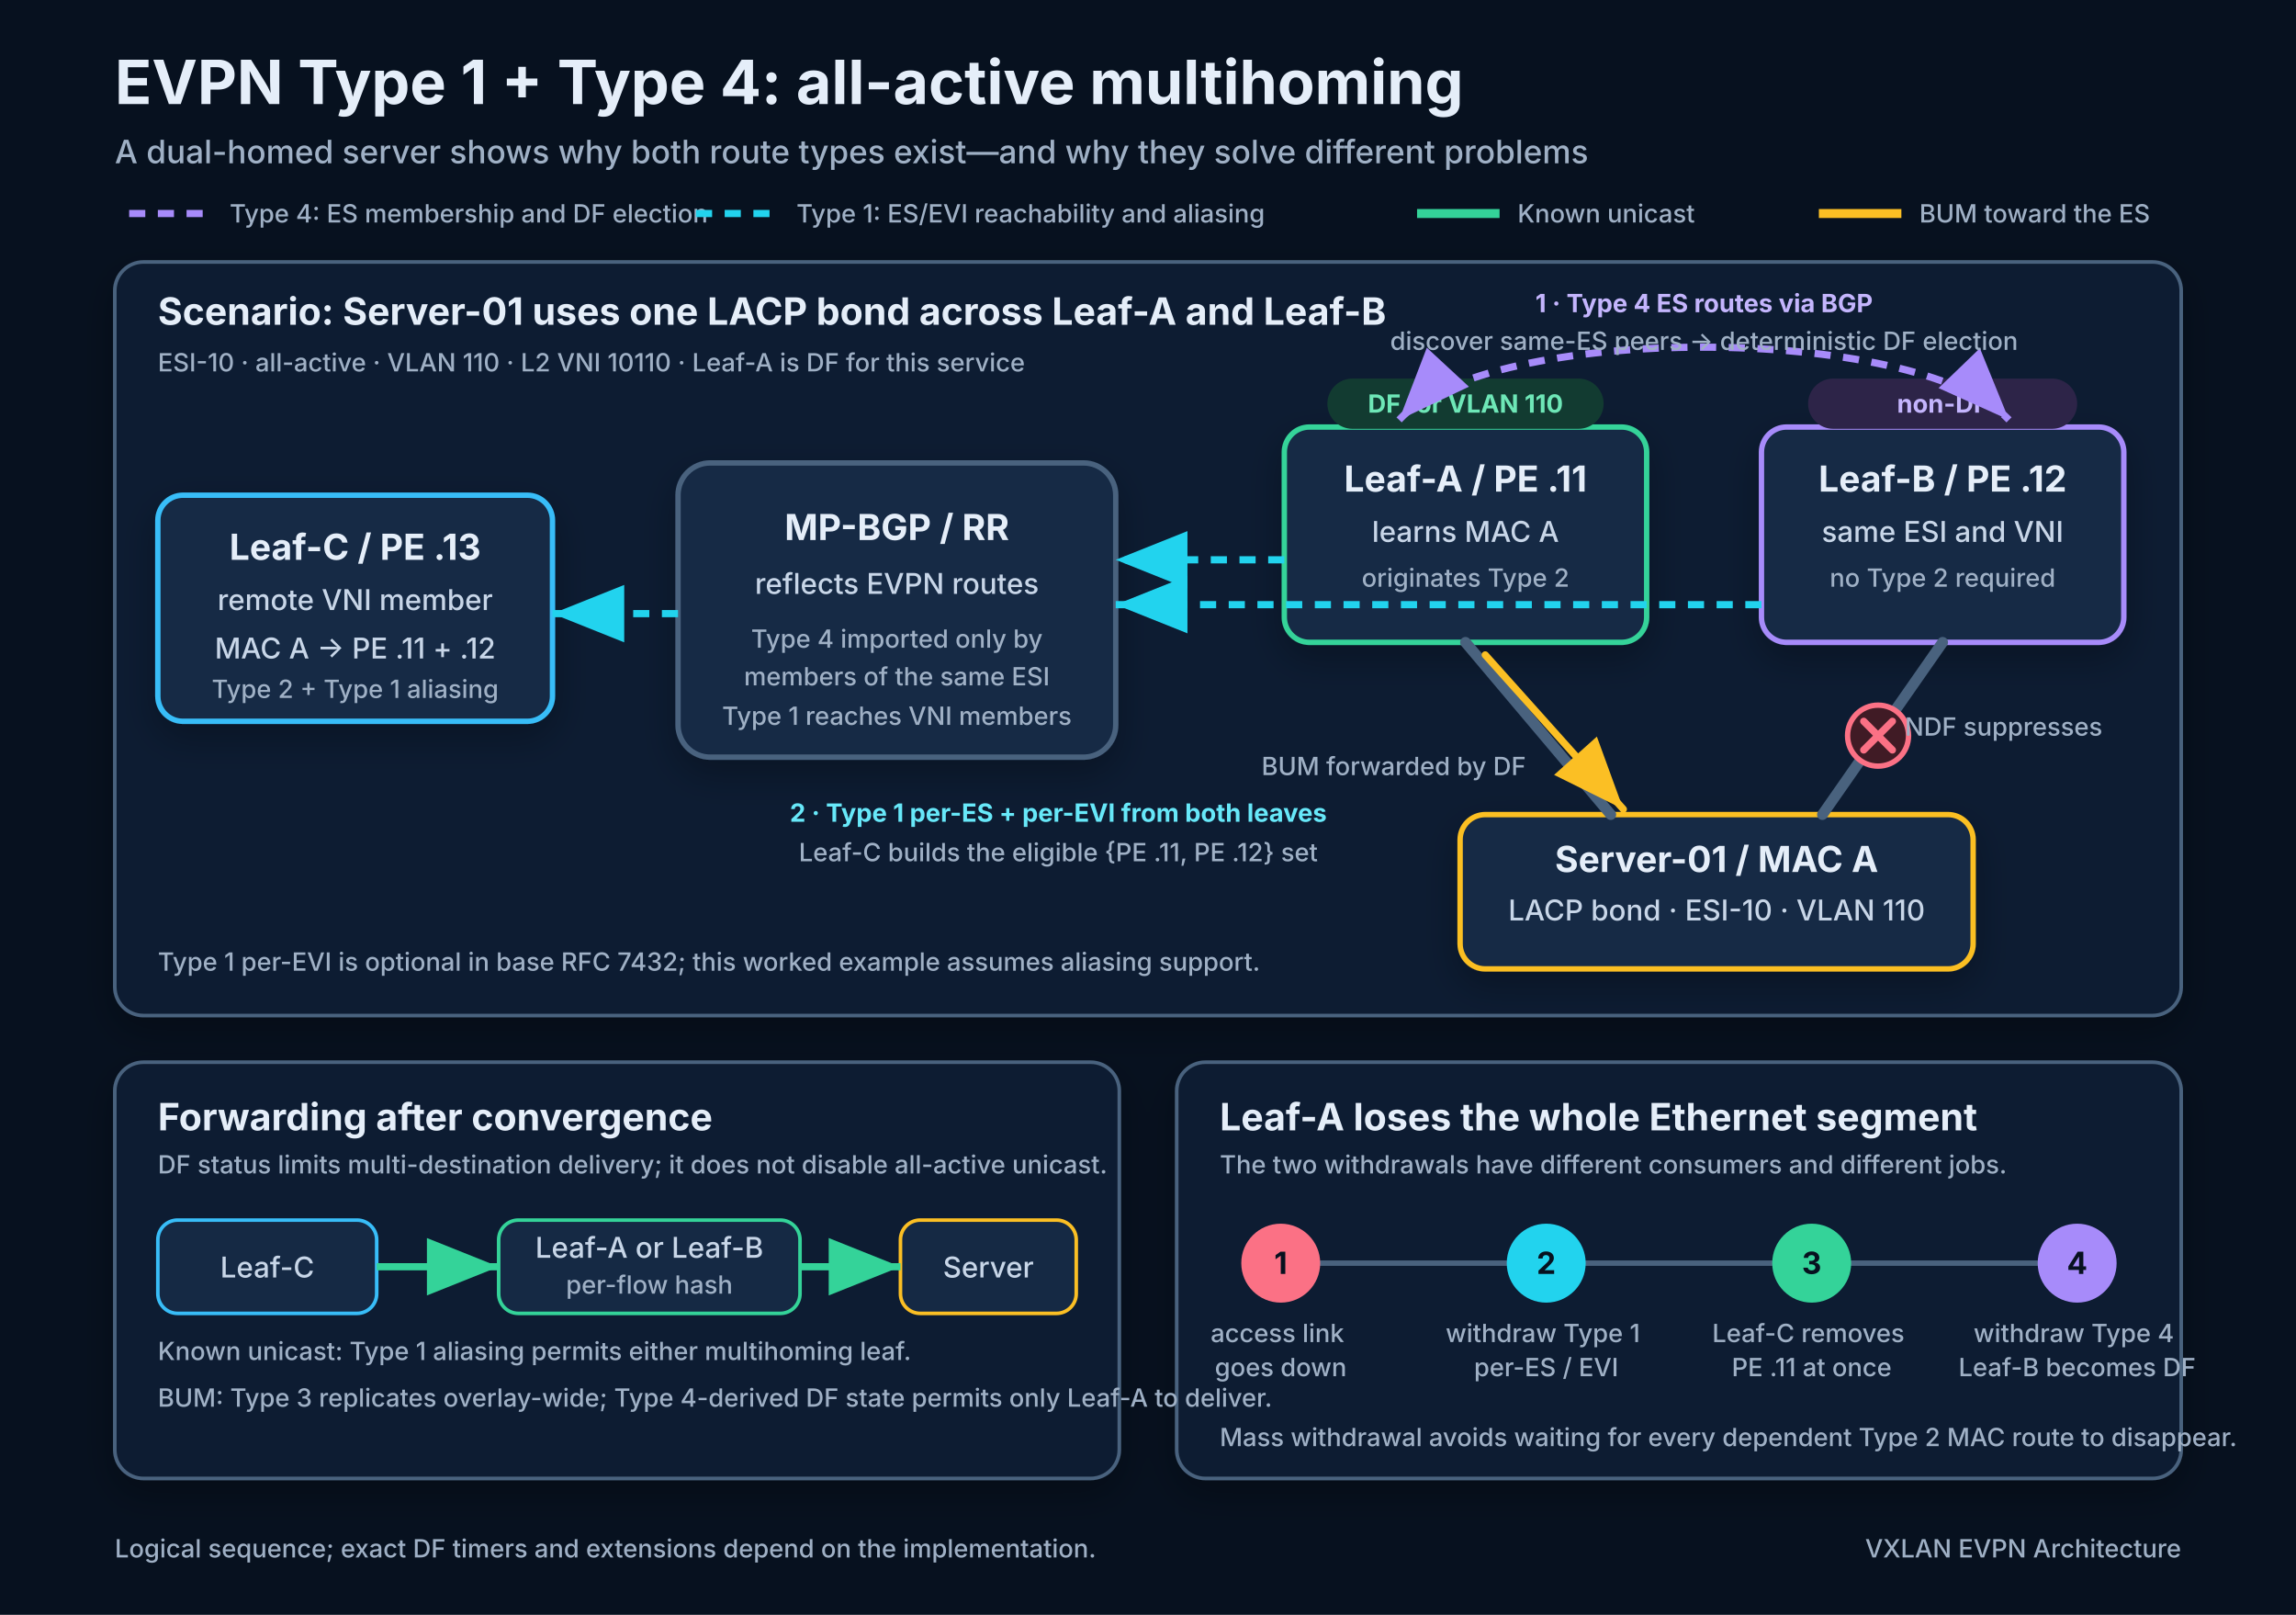
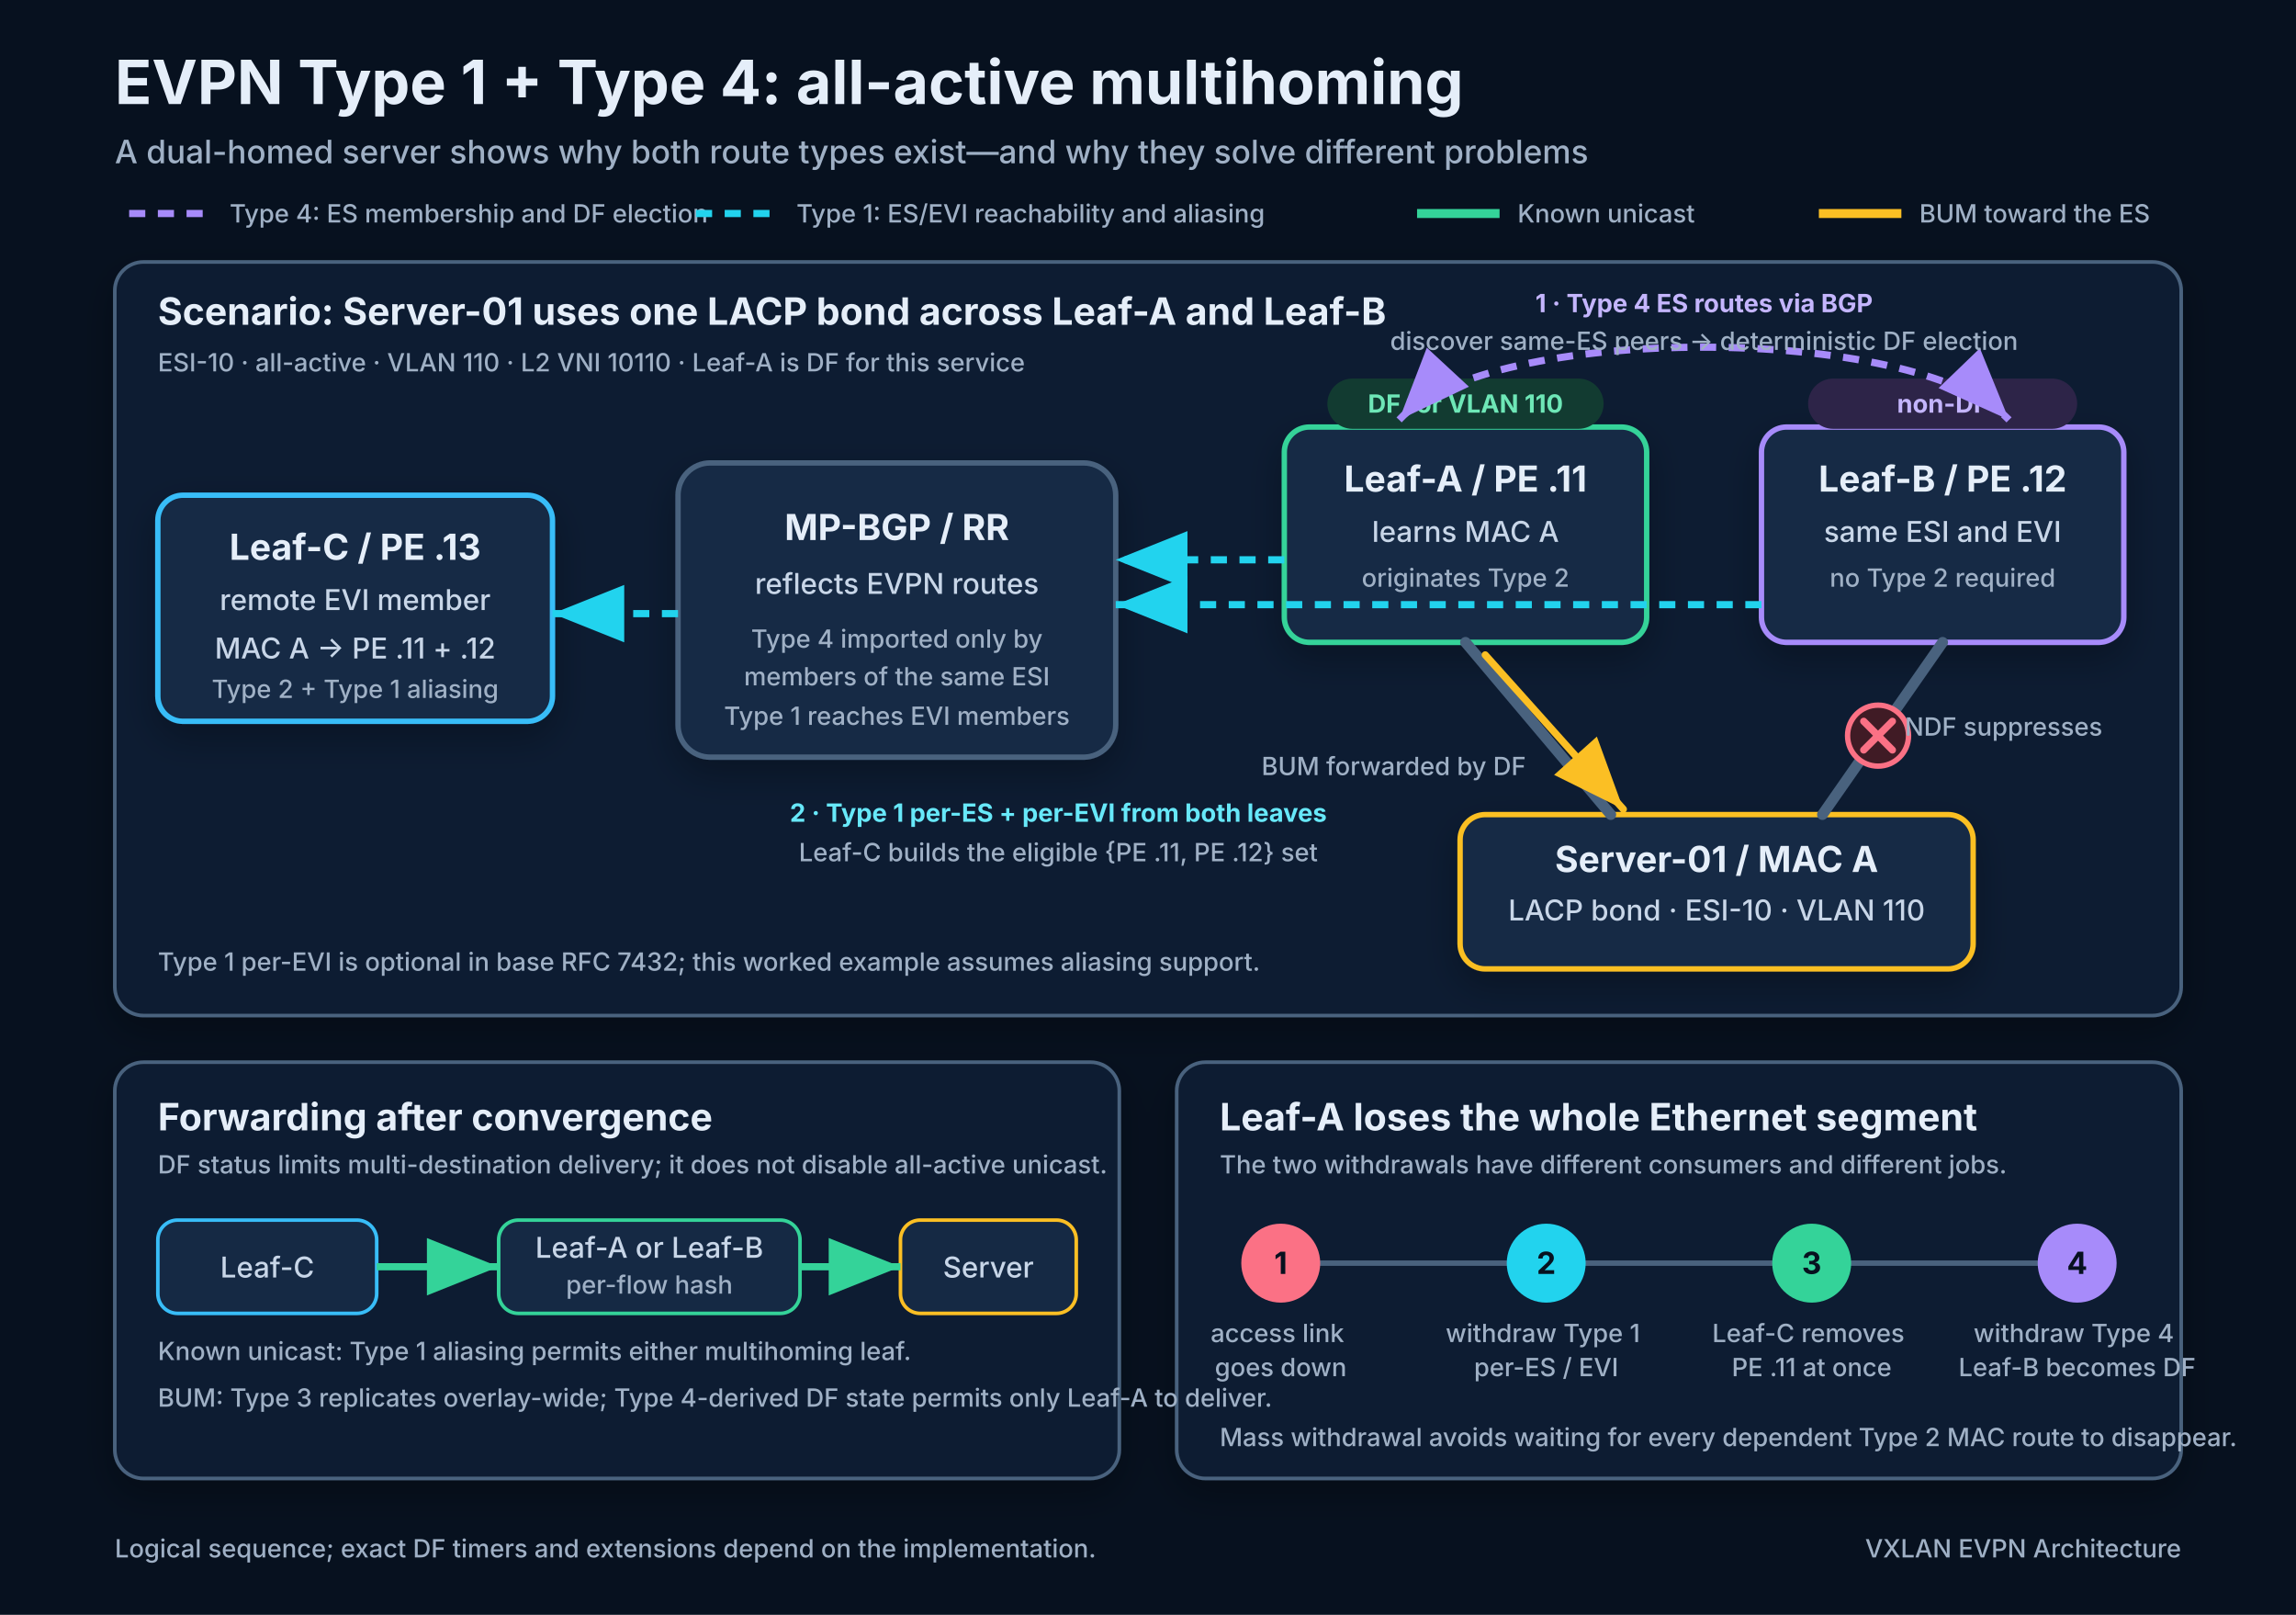
<svg xmlns="http://www.w3.org/2000/svg" width="1280" height="900" viewBox="0 0 1280 900" role="img" aria-labelledby="title desc">
  <defs>
    <filter id="shadow" x="-20%" y="-20%" width="140%" height="160%">
      <feDropShadow dx="0" dy="8" stdDeviation="10" flood-color="#000000" flood-opacity=".28" />
    </filter>
    <marker id="arrow-cyan" markerWidth="12" markerHeight="12" refX="10" refY="4" orient="auto">
      <path d="M0,0 L0,8 L10,4 z" fill="#22d3ee" />
    </marker>
    <marker id="arrow-purple" markerWidth="12" markerHeight="12" refX="10" refY="4" orient="auto-start-reverse">
      <path d="M0,0 L0,8 L10,4 z" fill="#a78bfa" />
    </marker>
    <marker id="arrow-green" markerWidth="12" markerHeight="12" refX="10" refY="4" orient="auto">
      <path d="M0,0 L0,8 L10,4 z" fill="#34d399" />
    </marker>
    <marker id="arrow-orange" markerWidth="12" markerHeight="12" refX="10" refY="4" orient="auto">
      <path d="M0,0 L0,8 L10,4 z" fill="#fbbf24" />
    </marker>
    <style>
      .title { font: 750 34px Inter, "Segoe UI", Arial, sans-serif; fill: #e5eef9; }
      .subtitle { font: 450 18px Inter, "Segoe UI", Arial, sans-serif; fill: #9fb0c5; }
      .section { font: 700 21px Inter, "Segoe UI", Arial, sans-serif; fill: #e5eef9; }
      .node-title { font: 700 20px Inter, "Segoe UI", Arial, sans-serif; fill: #e5eef9; }
      .body { font: 500 16px Inter, "Segoe UI", Arial, sans-serif; fill: #c8d6e8; }
      .small { font: 500 14px Inter, "Segoe UI", Arial, sans-serif; fill: #9fb0c5; }
      .badge { font: 700 14px Inter, "Segoe UI", Arial, sans-serif; }
      .step { font: 750 17px Inter, "Segoe UI", Arial, sans-serif; fill: #07111f; }
    </style>
  </defs>
  <rect width="1280" height="900" fill="#07111f" />
  <text class="title" x="64" y="58">EVPN Type 1 + Type 4: all-active multihoming</text>
  <text class="subtitle" x="64" y="91">A dual-homed server shows why both route types exist—and why they solve different problems</text>
  <g>
    <line x1="72" y1="119" x2="118" y2="119" stroke="#a78bfa" stroke-width="4" stroke-dasharray="9 7" />
    <text class="small" x="128" y="124">Type 4: ES membership and DF election</text>
    <line x1="388" y1="119" x2="434" y2="119" stroke="#22d3ee" stroke-width="4" stroke-dasharray="9 7" />
    <text class="small" x="444" y="124">Type 1: ES/EVI reachability and aliasing</text>
    <line x1="790" y1="119" x2="836" y2="119" stroke="#34d399" stroke-width="5" />
    <text class="small" x="846" y="124">Known unicast</text>
    <line x1="1014" y1="119" x2="1060" y2="119" stroke="#fbbf24" stroke-width="5" />
    <text class="small" x="1070" y="124">BUM toward the ES</text>
  </g>
  <g filter="url(#shadow)">
    <rect x="64" y="146" width="1152" height="420" rx="16" fill="#101e31" stroke="#49627e" stroke-width="2" />
  </g>
  <text class="section" x="88" y="181">Scenario: Server-01 uses one LACP bond across Leaf-A and Leaf-B</text>
  <text class="small" x="88" y="207">ESI-10 · all-active · VLAN 110 · L2 VNI 10110 · Leaf-A is DF for this service</text>
  <g filter="url(#shadow)">
    <rect x="88" y="276" width="220" height="126" rx="14" fill="#152944" stroke="#38bdf8" stroke-width="3" />
    <text class="node-title" x="198" y="312" text-anchor="middle">Leaf-C / PE .13</text>
-     <text class="body" x="198" y="340" text-anchor="middle">remote VNI member</text>
+     <text class="body" x="198" y="340" text-anchor="middle">remote EVI member</text>
    <text class="body" x="198" y="367" text-anchor="middle">MAC A → PE .11 + .12</text>
    <text class="small" x="198" y="389" text-anchor="middle">Type 2 + Type 1 aliasing</text>
    <rect x="378" y="258" width="244" height="164" rx="18" fill="#152944" stroke="#49627e" stroke-width="3" />
    <text class="node-title" x="500" y="301" text-anchor="middle">MP-BGP / RR</text>
    <text class="body" x="500" y="331" text-anchor="middle">reflects EVPN routes</text>
    <text class="small" x="500" y="361" text-anchor="middle">Type 4 imported only by</text>
    <text class="small" x="500" y="382" text-anchor="middle">members of the same ESI</text>
-     <text class="small" x="500" y="404" text-anchor="middle">Type 1 reaches VNI members</text>
+     <text class="small" x="500" y="404" text-anchor="middle">Type 1 reaches EVI members</text>
    <rect x="716" y="238" width="202" height="120" rx="14" fill="#152944" stroke="#34d399" stroke-width="3" />
    <text class="node-title" x="817" y="274" text-anchor="middle">Leaf-A / PE .11</text>
    <text class="body" x="817" y="302" text-anchor="middle">learns MAC A</text>
    <text class="small" x="817" y="327" text-anchor="middle">originates Type 2</text>
    <rect x="982" y="238" width="202" height="120" rx="14" fill="#152944" stroke="#a78bfa" stroke-width="3" />
    <text class="node-title" x="1083" y="274" text-anchor="middle">Leaf-B / PE .12</text>
-     <text class="body" x="1083" y="302" text-anchor="middle">same ESI and VNI</text>
+     <text class="body" x="1083" y="302" text-anchor="middle">same ESI and EVI</text>
    <text class="small" x="1083" y="327" text-anchor="middle">no Type 2 required</text>
    <rect x="814" y="454" width="286" height="86" rx="14" fill="#152944" stroke="#fbbf24" stroke-width="3" />
    <text class="node-title" x="957" y="486" text-anchor="middle">Server-01 / MAC A</text>
    <text class="body" x="957" y="513" text-anchor="middle">LACP bond · ESI-10 · VLAN 110</text>
  </g>
  <rect x="740" y="211" width="154" height="28" rx="14" fill="#123b31" />
  <text class="badge" x="817" y="230" text-anchor="middle" fill="#6ee7b7">DF for VLAN 110</text>
  <rect x="1008" y="211" width="150" height="28" rx="14" fill="#2d2448" />
  <text class="badge" x="1083" y="230" text-anchor="middle" fill="#c4b5fd">non-DF</text>
  <path d="M780 234 C830 180 1068 180 1120 234" fill="none" stroke="#a78bfa" stroke-width="4" stroke-dasharray="9 7" marker-start="url(#arrow-purple)" marker-end="url(#arrow-purple)" />
  <text class="badge" x="950" y="174" text-anchor="middle" fill="#c4b5fd">1 · Type 4 ES routes via BGP</text>
  <text class="small" x="950" y="195" text-anchor="middle">discover same-ES peers → deterministic DF election</text>
  <path d="M716 312 L622 312" fill="none" stroke="#22d3ee" stroke-width="4" stroke-dasharray="9 7" marker-end="url(#arrow-cyan)" />
  <path d="M982 337 L622 337" fill="none" stroke="#22d3ee" stroke-width="4" stroke-dasharray="9 7" marker-end="url(#arrow-cyan)" />
  <path d="M378 342 L308 342" fill="none" stroke="#22d3ee" stroke-width="4" stroke-dasharray="9 7" marker-end="url(#arrow-cyan)" />
  <text class="badge" x="590" y="458" text-anchor="middle" fill="#67e8f9">2 · Type 1 per-ES + per-EVI from both leaves</text>
  <text class="small" x="590" y="480" text-anchor="middle">Leaf-C builds the eligible {PE .11, PE .12} set</text>
  <line x1="817" y1="358" x2="898" y2="454" stroke="#49627e" stroke-width="6" stroke-linecap="round" />
  <line x1="1083" y1="358" x2="1016" y2="454" stroke="#49627e" stroke-width="6" stroke-linecap="round" />
  <line x1="828" y1="365" x2="905" y2="451" stroke="#fbbf24" stroke-width="4" stroke-linecap="round" marker-end="url(#arrow-orange)" />
  <circle cx="1047" cy="410" r="17" fill="#401b25" stroke="#fb7185" stroke-width="3" />
  <path d="M1039 402 L1055 418 M1055 402 L1039 418" stroke="#fb7185" stroke-width="4" stroke-linecap="round" />
  <text class="small" x="777" y="432" text-anchor="middle" fill="#fcd34d">BUM forwarded by DF</text>
  <text class="small" x="1117" y="410" text-anchor="middle" fill="#fda4af">NDF suppresses</text>
  <text class="small" x="88" y="541">Type 1 per-EVI is optional in base RFC 7432; this worked example assumes aliasing support.</text>
  <g filter="url(#shadow)">
    <rect x="64" y="592" width="560" height="232" rx="16" fill="#101e31" stroke="#49627e" stroke-width="2" />
    <rect x="656" y="592" width="560" height="232" rx="16" fill="#101e31" stroke="#49627e" stroke-width="2" />
  </g>
  <text class="section" x="88" y="630">Forwarding after convergence</text>
  <text class="small" x="88" y="654">DF status limits multi-destination delivery; it does not disable all-active unicast.</text>
  <rect x="88" y="680" width="122" height="52" rx="11" fill="#152944" stroke="#38bdf8" stroke-width="2" />
  <text class="body" x="149" y="712" text-anchor="middle">Leaf-C</text>
  <rect x="278" y="680" width="168" height="52" rx="11" fill="#152944" stroke="#34d399" stroke-width="2" />
  <text class="body" x="362" y="701" text-anchor="middle">Leaf-A or Leaf-B</text>
  <text class="small" x="362" y="721" text-anchor="middle">per-flow hash</text>
  <rect x="502" y="680" width="98" height="52" rx="11" fill="#152944" stroke="#fbbf24" stroke-width="2" />
  <text class="body" x="551" y="712" text-anchor="middle">Server</text>
  <line x1="210" y1="706" x2="278" y2="706" stroke="#34d399" stroke-width="4" marker-end="url(#arrow-green)" />
  <line x1="446" y1="706" x2="502" y2="706" stroke="#34d399" stroke-width="4" marker-end="url(#arrow-green)" />
  <text class="small" x="88" y="758" fill="#6ee7b7">Known unicast: Type 1 aliasing permits either multihoming leaf.</text>
  <text class="small" x="88" y="784" fill="#fcd34d">BUM: Type 3 replicates overlay-wide; Type 4-derived DF state permits only Leaf-A to deliver.</text>
  <text class="section" x="680" y="630">Leaf-A loses the whole Ethernet segment</text>
  <text class="small" x="680" y="654">The two withdrawals have different consumers and different jobs.</text>
  <line x1="710" y1="704" x2="1160" y2="704" stroke="#49627e" stroke-width="3" />
  <circle cx="714" cy="704" r="22" fill="#fb7185" />
  <text class="step" x="714" y="710" text-anchor="middle">1</text>
  <circle cx="862" cy="704" r="22" fill="#22d3ee" />
  <text class="step" x="862" y="710" text-anchor="middle">2</text>
  <circle cx="1010" cy="704" r="22" fill="#34d399" />
  <text class="step" x="1010" y="710" text-anchor="middle">3</text>
  <circle cx="1158" cy="704" r="22" fill="#a78bfa" />
  <text class="step" x="1158" y="710" text-anchor="middle">4</text>
  <text class="small" x="714" y="748" text-anchor="middle">
    <tspan x="714" dy="0">access link</tspan>
    <tspan x="714" dy="19">goes down</tspan>
  </text>
  <text class="small" x="862" y="748" text-anchor="middle">
    <tspan x="862" dy="0">withdraw Type 1</tspan>
    <tspan x="862" dy="19">per-ES / EVI</tspan>
  </text>
  <text class="small" x="1010" y="748" text-anchor="middle">
    <tspan x="1010" dy="0">Leaf-C removes</tspan>
    <tspan x="1010" dy="19">PE .11 at once</tspan>
  </text>
  <text class="small" x="1158" y="748" text-anchor="middle">
    <tspan x="1158" dy="0">withdraw Type 4</tspan>
    <tspan x="1158" dy="19">Leaf-B becomes DF</tspan>
  </text>
  <text class="small" x="680" y="806" fill="#9fb0c5">Mass withdrawal avoids waiting for every dependent Type 2 MAC route to disappear.</text>
  <text class="small" x="64" y="868">Logical sequence; exact DF timers and extensions depend on the implementation.</text>
  <text class="small" x="1216" y="868" text-anchor="end">VXLAN EVPN Architecture</text>
</svg>
